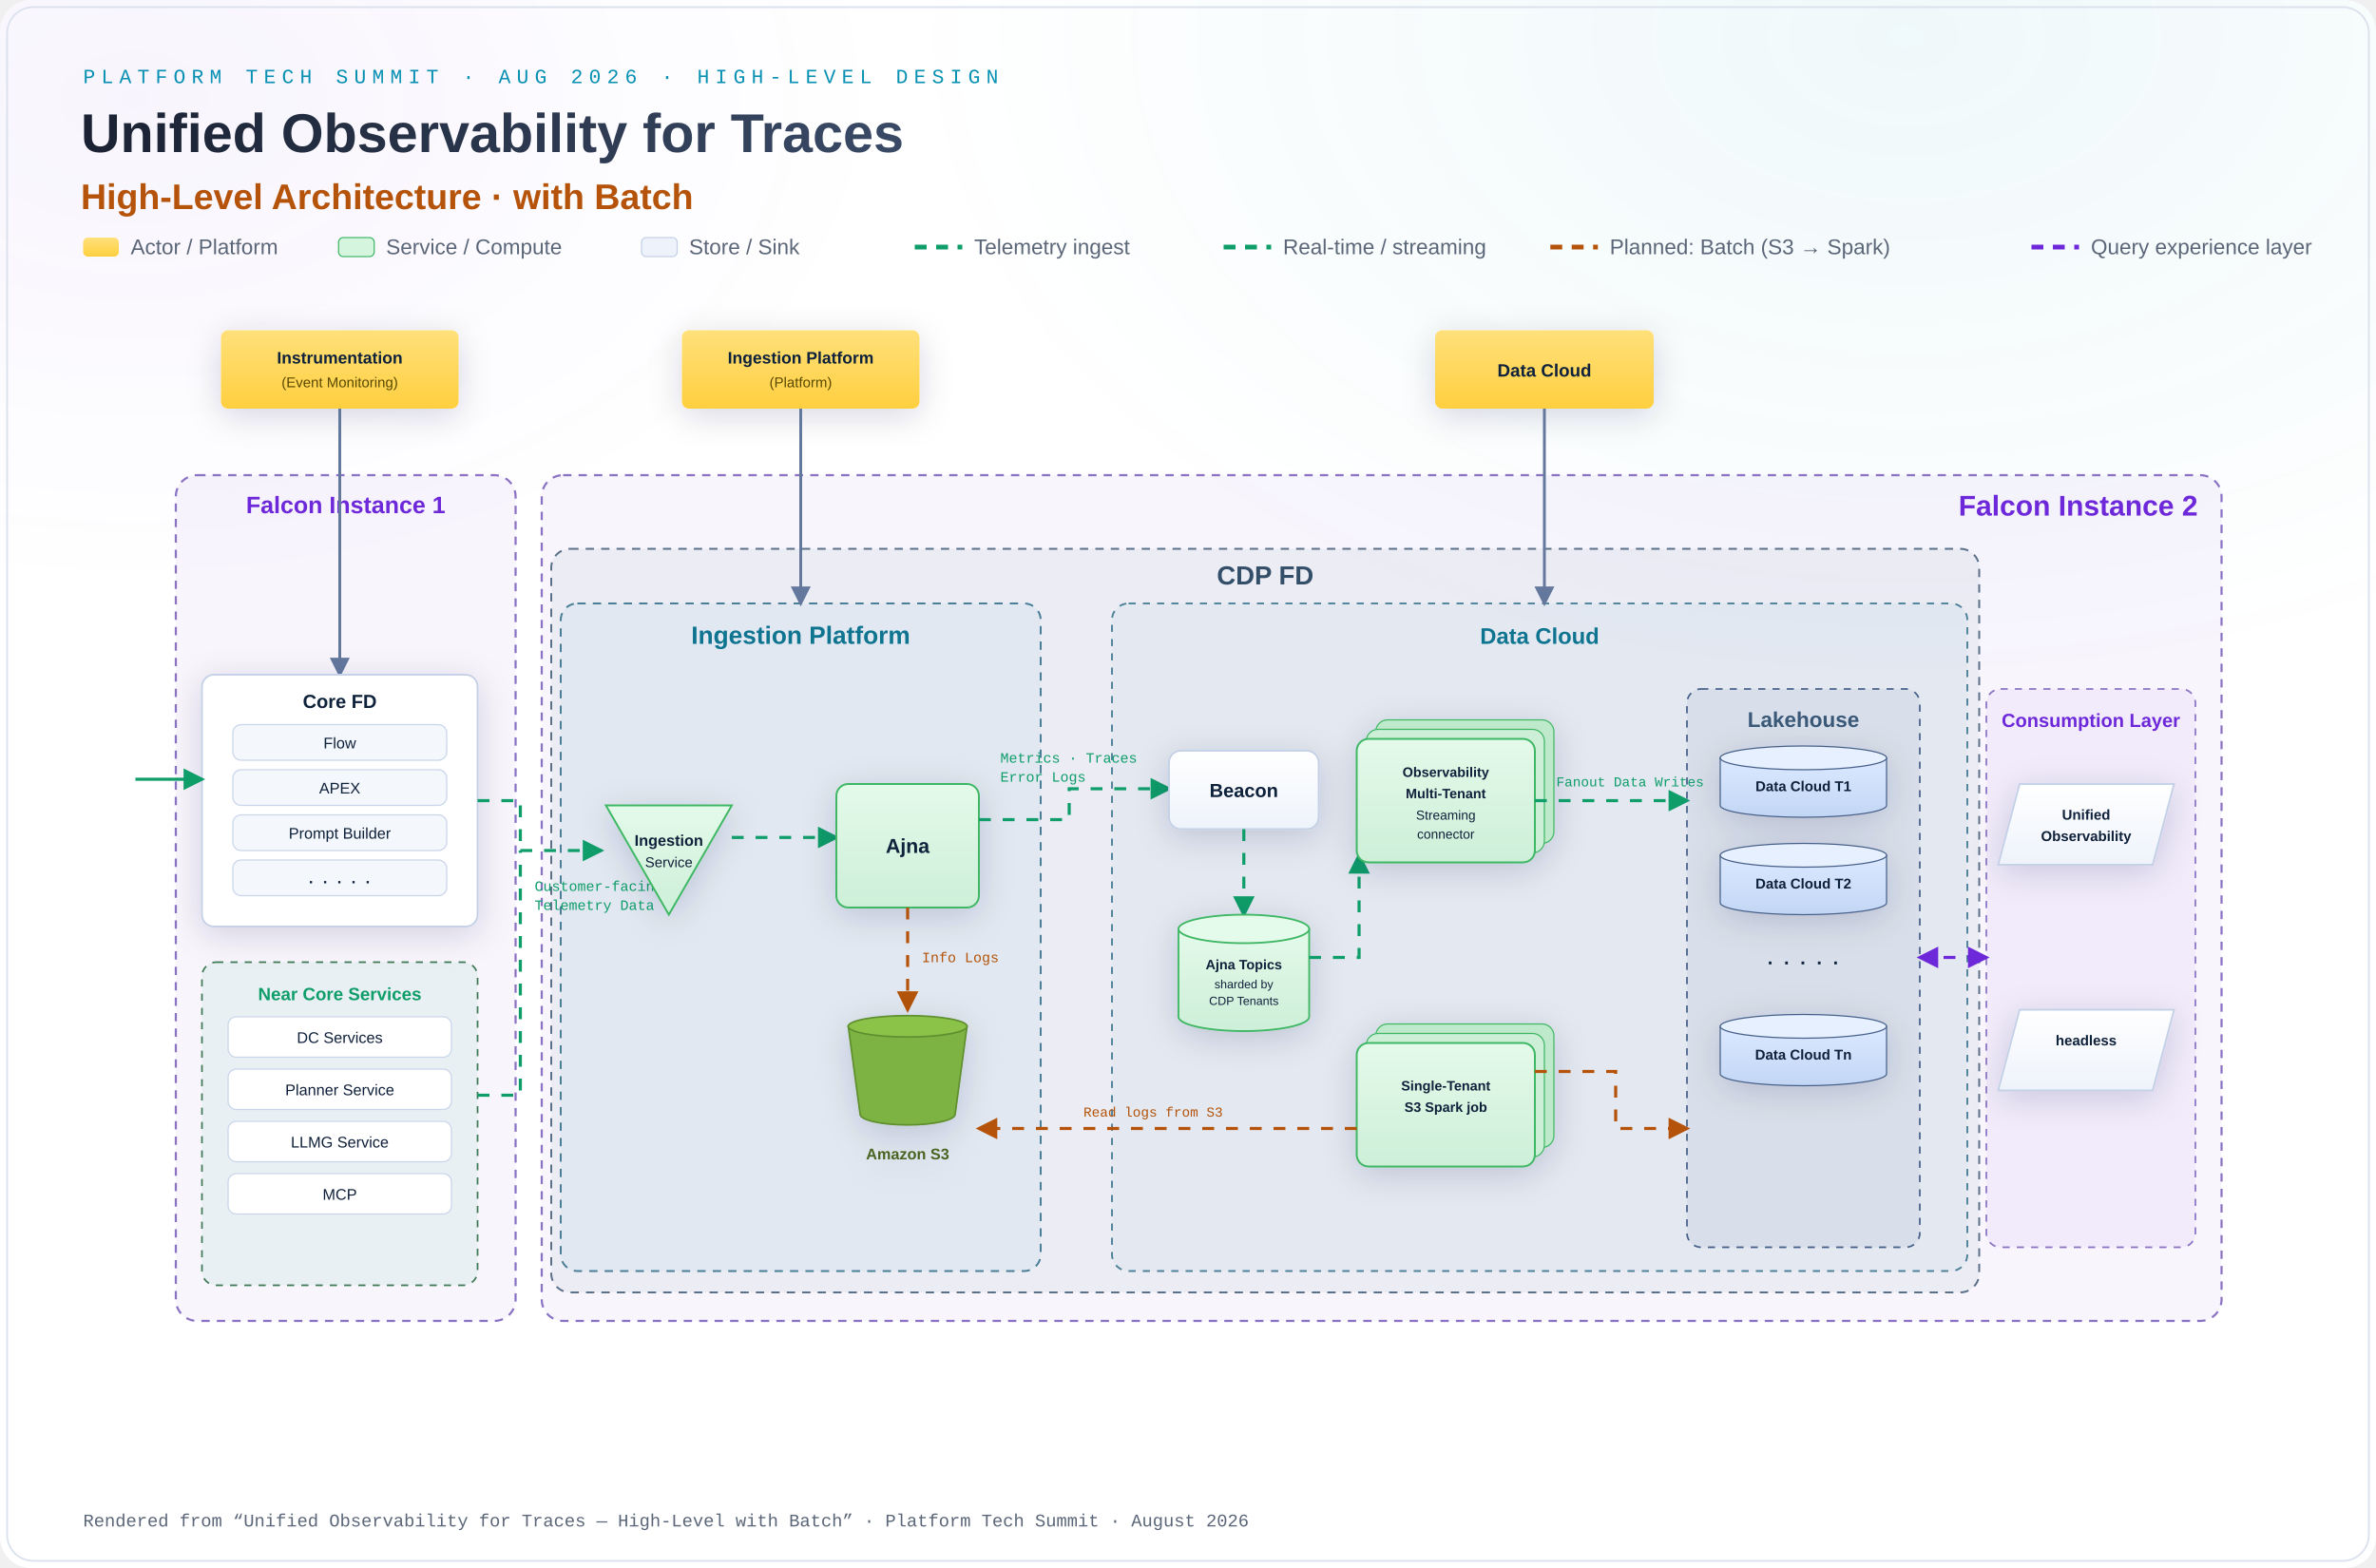
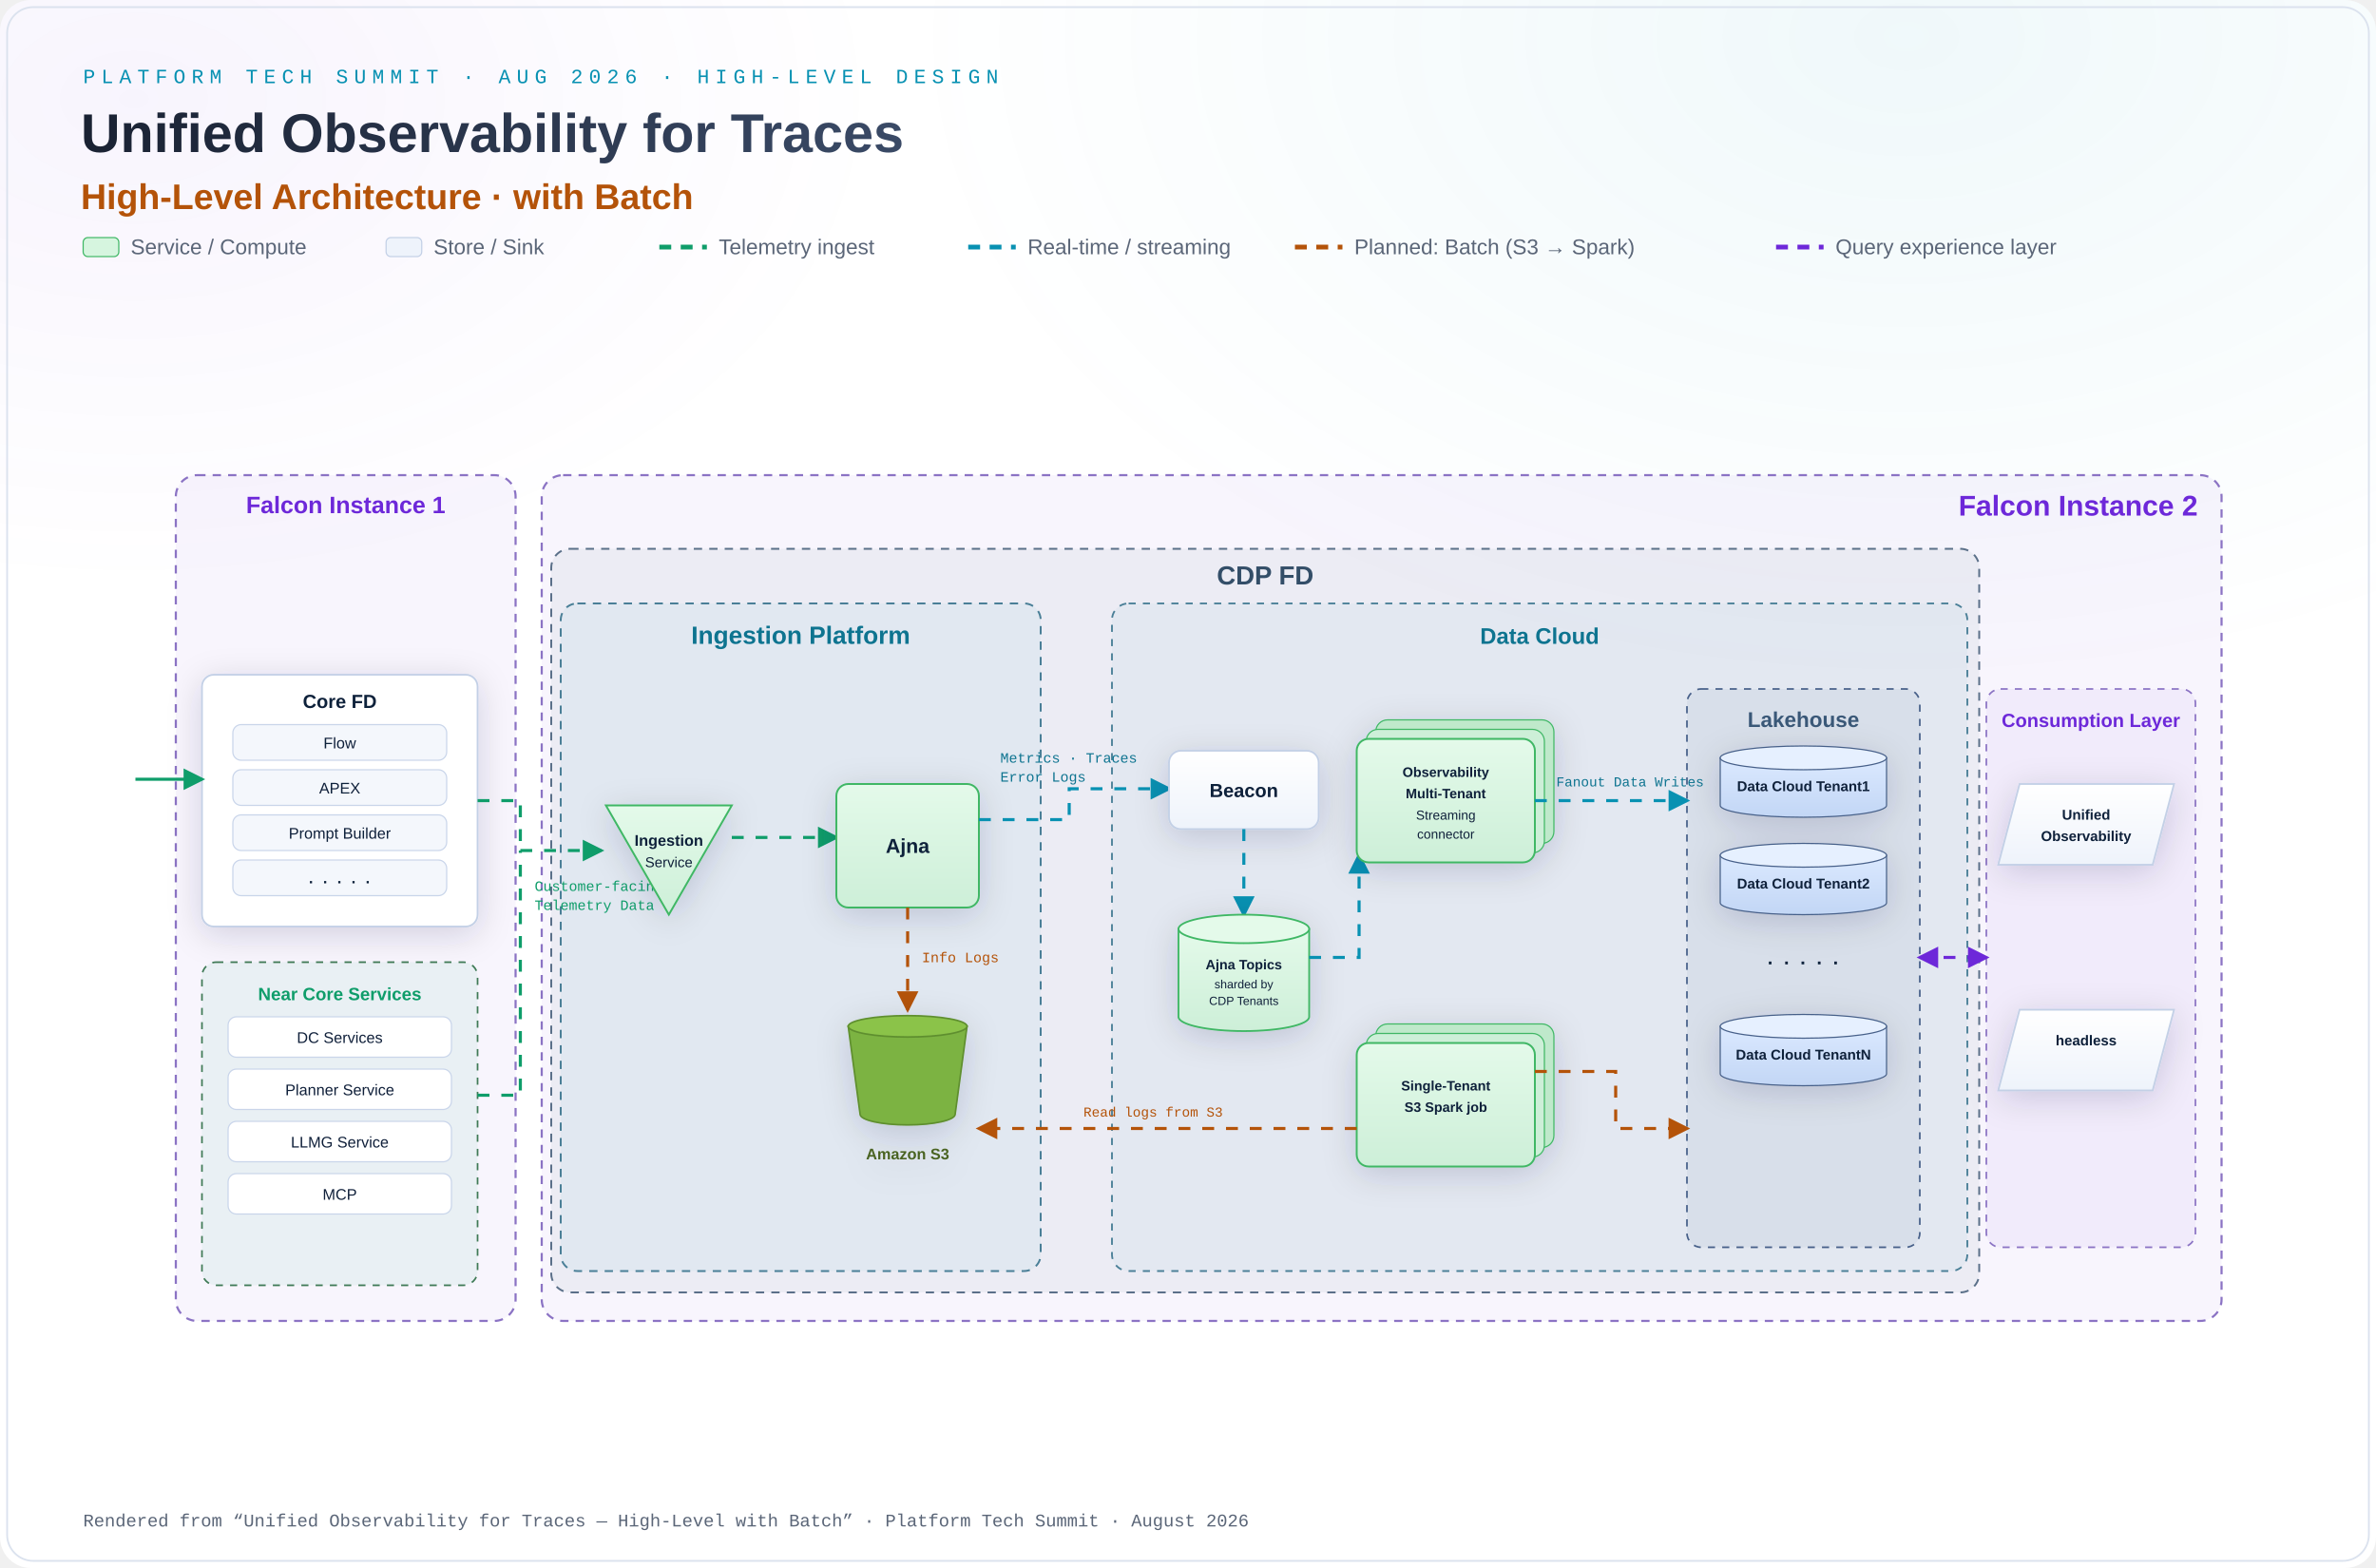
<svg xmlns="http://www.w3.org/2000/svg" width="2000" height="1320" viewBox="0 0 2000 1320" font-family="Arial, Helvetica, sans-serif" role="img" aria-label="Unified Observability for Traces — High-Level Architecture with Batch">
  <defs>
    <marker id="arrow" viewBox="0 0 10 10" refX="8.5" refY="5" markerWidth="7" markerHeight="7" orient="auto-start-reverse">
      <path d="M0,0 L10,5 L0,10 z" fill="#64789e" />
    </marker>
    <marker id="arrowGreen" viewBox="0 0 10 10" refX="8.5" refY="5" markerWidth="7" markerHeight="7" orient="auto-start-reverse">
      <path d="M0,0 L10,5 L0,10 z" fill="#0f9d6a" />
    </marker>
    <marker id="arrowCyan" viewBox="0 0 10 10" refX="8.5" refY="5" markerWidth="7" markerHeight="7" orient="auto-start-reverse">
-       <path d="M0,0 L10,5 L0,10 z" fill="#0f9d6a" />
+       <path d="M0,0 L10,5 L0,10 z" fill="#0891b2" />
    </marker>
    <marker id="arrowAmber" viewBox="0 0 10 10" refX="8.5" refY="5" markerWidth="7" markerHeight="7" orient="auto-start-reverse">
      <path d="M0,0 L10,5 L0,10 z" fill="#b45309" />
    </marker>
    <marker id="arrowViolet" viewBox="0 0 10 10" refX="8.5" refY="5" markerWidth="7" markerHeight="7" orient="auto-start-reverse">
      <path d="M0,0 L10,5 L0,10 z" fill="#6d28d9" />
    </marker>
    <marker id="arrowFeed" viewBox="0 0 10 10" refX="8.5" refY="5" markerWidth="7" markerHeight="7" orient="auto-start-reverse">
      <path d="M0,0 L10,5 L0,10 z" fill="#64789e" />
    </marker>
    <linearGradient id="gGreen" x1="0" y1="0" x2="0" y2="1">
      <stop offset="0" stop-color="#e4faea" />
      <stop offset="1" stop-color="#cdefd8" />
    </linearGradient>
    <linearGradient id="gSticky" x1="0" y1="0" x2="0" y2="1">
      <stop offset="0" stop-color="#ffe07a" />
      <stop offset="1" stop-color="#ffcf3f" />
    </linearGradient>
    <linearGradient id="gStore" x1="0" y1="0" x2="0" y2="1">
      <stop offset="0" stop-color="#ffffff" />
      <stop offset="1" stop-color="#eef3fb" />
    </linearGradient>
    <linearGradient id="gLake" x1="0" y1="0" x2="0" y2="1">
      <stop offset="0" stop-color="#dbe9ff" />
      <stop offset="1" stop-color="#c2d6f5" />
    </linearGradient>
    <linearGradient id="gHead" x1="0" y1="0" x2="1" y2="0">
      <stop offset="0" stop-color="#1a2233" />
      <stop offset="1" stop-color="#3a4a66" />
    </linearGradient>
    <radialGradient id="gGlowC" cx="80%" cy="2%" r="60%">
      <stop offset="0" stop-color="#0891b2" stop-opacity="0.06" />
      <stop offset="0.7" stop-color="#0891b2" stop-opacity="0" />
    </radialGradient>
    <radialGradient id="gGlowV" cx="6%" cy="6%" r="45%">
      <stop offset="0" stop-color="#6d28d9" stop-opacity="0.05" />
      <stop offset="0.7" stop-color="#6d28d9" stop-opacity="0" />
    </radialGradient>
    <style>
      .b-label { font-weight:700; }
      .flow-label { font-family:"Courier New", monospace; }
      .edge { fill:none; stroke-width:2.6; }
      .feed { stroke:#64789e; stroke-width:2.4; }
-       .tel { stroke:#0f9d6a; } .stream { stroke:#0f9d6a; } .batch { stroke:#b45309; } .bidi { stroke:#6d28d9; }
+       .tel { stroke:#0f9d6a; } .stream { stroke:#0891b2; } .batch { stroke:#b45309; } .bidi { stroke:#6d28d9; }
      .flow { stroke-dasharray:10 10; animation: dash 1s linear infinite; }
      @keyframes dash { to { stroke-dashoffset:-20; } }
      .shadow { filter: drop-shadow(0 6px 14px rgba(20,30,60,.16)); }
    </style>
  </defs>
  <rect x="0" y="0" width="2000" height="1320" rx="26" fill="#ffffff" />
  <rect x="0" y="0" width="2000" height="1320" rx="26" fill="url(#gGlowC)" />
  <rect x="0" y="0" width="2000" height="1320" rx="26" fill="url(#gGlowV)" />
  <rect x="6" y="6" width="1988" height="1308" rx="22" fill="none" stroke="#dbe2ee" stroke-width="1.5" />
  <text x="70" y="70" font-family="Courier New, monospace" font-size="17" letter-spacing="5" fill="#0891b2">PLATFORM TECH SUMMIT · AUG 2026 · HIGH-LEVEL DESIGN</text>
  <text x="68" y="128" font-size="46" font-weight="800" fill="url(#gHead)">Unified Observability for Traces</text>
  <text x="68" y="176" font-size="30" font-weight="800" fill="#b45309">High-Level Architecture · with Batch</text>
  <g font-size="18" transform="translate(70,214)">
-     <rect x="0" y="-14" width="30" height="16" rx="4" fill="url(#gSticky)" />
-     <text x="40" y="0" fill="#5b6678">Actor / Platform</text>
-     <rect x="215" y="-14" width="30" height="16" rx="4" fill="#d6f5df" stroke="#3fb765" />
-     <text x="255" y="0" fill="#5b6678">Service / Compute</text>
-     <rect x="470" y="-14" width="30" height="16" rx="4" fill="#eef3fb" stroke="#c3d0e6" />
-     <text x="510" y="0" fill="#5b6678">Store / Sink</text>
-     <line x1="700" y1="-6" x2="740" y2="-6" stroke="#0f9d6a" stroke-width="4" stroke-dasharray="10 8" />
-     <text x="750" y="0" fill="#5b6678">Telemetry ingest</text>
-     <line x1="960" y1="-6" x2="1000" y2="-6" stroke="#0f9d6a" stroke-width="4" stroke-dasharray="10 8" />
-     <text x="1010" y="0" fill="#5b6678">Real-time / streaming</text>
-     <line x1="1235" y1="-6" x2="1275" y2="-6" stroke="#b45309" stroke-width="4" stroke-dasharray="10 8" />
-     <text x="1285" y="0" fill="#5b6678">Planned: Batch (S3 → Spark)</text>
-     <line x1="1640" y1="-6" x2="1680" y2="-6" stroke="#6d28d9" stroke-width="4" stroke-dasharray="10 8" />
-     <text x="1690" y="0" fill="#5b6678">Query experience layer</text>
+     <rect x="0" y="-14" width="30" height="16" rx="4" fill="#d6f5df" stroke="#3fb765" />
+     <text x="40" y="0" fill="#5b6678">Service / Compute</text>
+     <rect x="255" y="-14" width="30" height="16" rx="4" fill="#eef3fb" stroke="#c3d0e6" />
+     <text x="295" y="0" fill="#5b6678">Store / Sink</text>
+     <line x1="485" y1="-6" x2="525" y2="-6" stroke="#0f9d6a" stroke-width="4" stroke-dasharray="10 8" />
+     <text x="535" y="0" fill="#5b6678">Telemetry ingest</text>
+     <line x1="745" y1="-6" x2="785" y2="-6" stroke="#0891b2" stroke-width="4" stroke-dasharray="10 8" />
+     <text x="795" y="0" fill="#5b6678">Real-time / streaming</text>
+     <line x1="1020" y1="-6" x2="1060" y2="-6" stroke="#b45309" stroke-width="4" stroke-dasharray="10 8" />
+     <text x="1070" y="0" fill="#5b6678">Planned: Batch (S3 → Spark)</text>
+     <line x1="1425" y1="-6" x2="1465" y2="-6" stroke="#6d28d9" stroke-width="4" stroke-dasharray="10 8" />
+     <text x="1475" y="0" fill="#5b6678">Query experience layer</text>
  </g>
  <g transform="translate(100,250)" fill="#10203a">
    <rect x="48" y="150" width="286" height="712" rx="18" fill="rgba(109,40,217,.045)" stroke="#8b73c4" stroke-width="1.8" stroke-dasharray="7 6" />
    <text class="b-label" x="191" y="182" text-anchor="middle" fill="#6d28d9" font-size="20" font-weight="800">Falcon Instance 1</text>
    <rect x="356" y="150" width="1414" height="712" rx="18" fill="rgba(109,40,217,.045)" stroke="#8b73c4" stroke-width="1.8" stroke-dasharray="7 6" />
    <text class="b-label" x="1750" y="184" text-anchor="end" fill="#6d28d9" font-size="24" font-weight="800">Falcon Instance 2</text>
    <rect x="364" y="212" width="1202" height="626" rx="16" fill="rgba(51,78,104,.055)" stroke="#5b7089" stroke-width="1.6" stroke-dasharray="7 6" />
    <text class="b-label" x="965" y="242" text-anchor="middle" fill="#334e68" font-size="22" font-weight="800">CDP FD</text>
    <rect x="372" y="258" width="404" height="562" rx="14" fill="rgba(8,145,178,.05)" stroke="#4a7f97" stroke-width="1.6" stroke-dasharray="7 6" />
    <text class="b-label" x="574" y="292" text-anchor="middle" fill="#0e7490" font-size="21">Ingestion Platform</text>
    <rect x="836" y="258" width="720" height="562" rx="14" fill="rgba(8,145,178,.04)" stroke="#4a7f97" stroke-width="1.5" stroke-dasharray="6 6" />
    <text class="b-label" x="1196" y="292" text-anchor="middle" fill="#0e7490" font-size="19">Data Cloud</text>
    <rect x="1320" y="330" width="196" height="470" rx="12" fill="rgba(71,96,137,.07)" stroke="#476089" stroke-width="1.4" stroke-dasharray="6 6" />
    <text class="b-label" x="1418" y="362" text-anchor="middle" fill="#3a5878" font-size="18">Lakehouse</text>
    <rect x="1572" y="330" width="176" height="470" rx="12" fill="rgba(109,40,217,.05)" stroke="#8b73c4" stroke-width="1.4" stroke-dasharray="6 6" />
    <text class="b-label" x="1660" y="362" text-anchor="middle" fill="#6d28d9" font-size="16">Consumption Layer</text>
    <rect x="70" y="560" width="232" height="272" rx="12" fill="rgba(15,157,106,.06)" stroke="#3f7a56" stroke-width="1.4" stroke-dasharray="6 6" />
    <text class="b-label" x="186" y="592" text-anchor="middle" fill="#0f9d6a" font-size="15">Near Core Services</text>
    <g class="shadow">
-       <rect x="86" y="28" width="200" height="66" rx="6" fill="url(#gSticky)" />
-       <text x="186" y="56" text-anchor="middle" class="b-label" font-size="14">Instrumentation</text>
-       <text x="186" y="76" text-anchor="middle" font-size="12" fill="#5a4800">(Event Monitoring)</text>
-     </g>
-     <g class="shadow">
-       <rect x="474" y="28" width="200" height="66" rx="6" fill="url(#gSticky)" />
-       <text x="574" y="56" text-anchor="middle" class="b-label" font-size="14">Ingestion Platform</text>
-       <text x="574" y="76" text-anchor="middle" font-size="12" fill="#5a4800">(Platform)</text>
-     </g>
-     <g class="shadow">
-       <rect x="1108" y="28" width="184" height="66" rx="6" fill="url(#gSticky)" />
-       <text x="1200" y="67" text-anchor="middle" class="b-label" font-size="15">Data Cloud</text>
-     </g>
-     <path class="edge feed" d="M186,94 L186,318" marker-end="url(#arrowFeed)" />
-     <path class="edge feed" d="M574,94 L574,258" marker-end="url(#arrowFeed)" />
-     <path class="edge feed" d="M1200,94 L1200,258" marker-end="url(#arrowFeed)" />
-     <g class="shadow">
      <rect x="70" y="318" width="232" height="212" rx="10" fill="#ffffff" stroke="#c3d0e6" stroke-width="1.5" />
      <text x="186" y="346" text-anchor="middle" class="b-label" font-size="16">Core FD</text>
      <g font-size="13" text-anchor="middle">
        <rect x="96" y="360" width="180" height="30" rx="7" fill="#f4f7fc" stroke="#c9d5ea" />
        <text x="186" y="380">Flow</text>
        <rect x="96" y="398" width="180" height="30" rx="7" fill="#f4f7fc" stroke="#c9d5ea" />
        <text x="186" y="418">APEX</text>
        <rect x="96" y="436" width="180" height="30" rx="7" fill="#f4f7fc" stroke="#c9d5ea" />
        <text x="186" y="456">Prompt Builder</text>
        <rect x="96" y="474" width="180" height="30" rx="7" fill="#f4f7fc" stroke="#c9d5ea" />
        <text x="186" y="497" font-weight="700" letter-spacing="2">· · · · ·</text>
      </g>
    </g>
    <path class="edge" style="stroke:#0f9d6a;stroke-width:2.6" d="M14,406 L70,406" marker-end="url(#arrowGreen)" />
    <g font-size="13" text-anchor="middle">
      <rect x="92" y="606" width="188" height="34" rx="7" fill="#ffffff" stroke="#c9d5ea" />
      <text x="186" y="628">DC Services</text>
      <rect x="92" y="650" width="188" height="34" rx="7" fill="#ffffff" stroke="#c9d5ea" />
      <text x="186" y="672">Planner Service</text>
      <rect x="92" y="694" width="188" height="34" rx="7" fill="#ffffff" stroke="#c9d5ea" />
      <text x="186" y="716">LLMG Service</text>
      <rect x="92" y="738" width="188" height="34" rx="7" fill="#ffffff" stroke="#c9d5ea" />
      <text x="186" y="760">MCP</text>
    </g>
    <path class="edge flow tel" d="M302,424 L338,424 L338,466" />
    <path class="edge flow tel" d="M302,672 L338,672 L338,466" />
    <path class="edge flow tel" d="M338,466 L406,466" marker-end="url(#arrowGreen)" />
    <text class="flow-label" x="350" y="500" fill="#0f9d6a" font-size="12">Customer-facing</text>
    <text class="flow-label" x="350" y="516" fill="#0f9d6a" font-size="12">Telemetry Data</text>
    <g class="shadow">
      <path d="M410,428 L516,428 L463,520 Z" fill="url(#gGreen)" stroke="#3fb765" stroke-width="1.6" />
      <text x="463" y="462" text-anchor="middle" class="b-label" font-size="13">Ingestion</text>
      <text x="463" y="480" text-anchor="middle" font-size="12">Service</text>
    </g>
    <path class="edge flow tel" d="M516,455 L604,455" marker-end="url(#arrowGreen)" />
    <g class="shadow">
      <rect x="604" y="410" width="120" height="104" rx="10" fill="url(#gGreen)" stroke="#3fb765" stroke-width="1.6" />
      <text x="664" y="468" text-anchor="middle" class="b-label" font-size="17">Ajna</text>
    </g>
    <path class="edge flow stream" d="M724,440 L800,440 L800,414 L884,414" marker-end="url(#arrowCyan)" />
-     <text class="flow-label" x="742" y="392" fill="#0f9d6a" font-size="12">Metrics · Traces</text>
-     <text class="flow-label" x="742" y="408" fill="#0f9d6a" font-size="12">Error Logs</text>
+     <text class="flow-label" x="742" y="392" fill="#0e7490" font-size="12">Metrics · Traces</text>
+     <text class="flow-label" x="742" y="408" fill="#0e7490" font-size="12">Error Logs</text>
    <path class="edge flow batch" d="M664,514 L664,600" marker-end="url(#arrowAmber)" />
    <text class="flow-label" x="676" y="560" fill="#b45309" font-size="12">Info Logs</text>
    <g class="shadow">
      <path d="M614,614 h100 l-10,74 a40,9 0 0 1 -80,0 Z" fill="#7cb342" stroke="#5f8f2f" stroke-width="1.4" />
      <ellipse cx="664" cy="614" rx="50" ry="9" fill="#8bc34a" stroke="#5f8f2f" stroke-width="1.4" />
      <text x="664" y="726" text-anchor="middle" class="b-label" font-size="13" fill="#4a6320">Amazon S3</text>
    </g>
    <g class="shadow">
      <rect x="884" y="382" width="126" height="66" rx="10" fill="url(#gStore)" stroke="#c3d0e6" stroke-width="1.5" />
      <text x="947" y="421" text-anchor="middle" class="b-label" font-size="16">Beacon</text>
    </g>
    <path class="edge flow stream" d="M947,448 L947,520" marker-end="url(#arrowCyan)" />
    <g class="shadow">
      <path d="M892,532 h110 v74 a55,12 0 0 1 -110,0 Z" fill="url(#gGreen)" stroke="#3fb765" stroke-width="1.5" />
      <ellipse cx="947" cy="532" rx="55" ry="12" fill="#e4faea" stroke="#3fb765" stroke-width="1.5" />
      <text x="947" y="566" text-anchor="middle" font-size="11.5" font-weight="700">Ajna Topics</text>
      <text x="947" y="582" text-anchor="middle" font-size="10">sharded by</text>
      <text x="947" y="596" text-anchor="middle" font-size="10">CDP Tenants</text>
    </g>
    <path class="edge flow stream" d="M1002,556 L1044,556 L1044,470" marker-end="url(#arrowCyan)" />
    <g class="shadow">
      <rect x="1058" y="356" width="150" height="104" rx="10" fill="#bfe9cb" stroke="#3fb765" />
      <rect x="1050" y="364" width="150" height="104" rx="10" fill="#cdefd8" stroke="#3fb765" />
      <rect x="1042" y="372" width="150" height="104" rx="10" fill="url(#gGreen)" stroke="#3fb765" stroke-width="1.6" />
      <text x="1117" y="404" text-anchor="middle" font-size="11.5" font-weight="700">Observability</text>
      <text x="1117" y="422" text-anchor="middle" font-size="11.5" font-weight="700">Multi-Tenant</text>
      <text x="1117" y="440" text-anchor="middle" font-size="11">Streaming</text>
      <text x="1117" y="456" text-anchor="middle" font-size="11">connector</text>
    </g>
    <path class="edge flow stream" d="M1192,424 L1320,424" marker-end="url(#arrowCyan)" />
-     <text class="flow-label" x="1210" y="412" fill="#0f9d6a" font-size="11.5">Fanout Data Writes</text>
+     <text class="flow-label" x="1210" y="412" fill="#0e7490" font-size="11.5">Fanout Data Writes</text>
    <g class="shadow">
      <rect x="1058" y="612" width="150" height="104" rx="10" fill="#bfe9cb" stroke="#3fb765" />
      <rect x="1050" y="620" width="150" height="104" rx="10" fill="#cdefd8" stroke="#3fb765" />
      <rect x="1042" y="628" width="150" height="104" rx="10" fill="url(#gGreen)" stroke="#3fb765" stroke-width="1.6" />
      <text x="1117" y="668" text-anchor="middle" font-size="11.5" font-weight="700">Single-Tenant</text>
      <text x="1117" y="686" text-anchor="middle" font-size="11.5" font-weight="700">S3 Spark job</text>
    </g>
    <path class="edge flow batch" d="M1042,700 L724,700" marker-end="url(#arrowAmber)" />
    <text class="flow-label" x="812" y="690" fill="#b45309" font-size="11.5">Read logs from S3</text>
    <path class="edge flow batch" d="M1192,652 L1260,652 L1260,700 L1320,700" marker-end="url(#arrowAmber)" />
    <g class="shadow">
      <path d="M1348,388 h140 v40 a70,10 0 0 1 -140,0 Z" fill="url(#gLake)" stroke="#476089" />
      <ellipse cx="1418" cy="388" rx="70" ry="10" fill="#e6f0ff" stroke="#476089" />
-       <text x="1418" y="416" text-anchor="middle" font-size="12" font-weight="700">Data Cloud T1</text>
+       <text x="1418" y="416" text-anchor="middle" font-size="12" font-weight="700">Data Cloud Tenant1</text>
      <path d="M1348,470 h140 v40 a70,10 0 0 1 -140,0 Z" fill="url(#gLake)" stroke="#476089" />
      <ellipse cx="1418" cy="470" rx="70" ry="10" fill="#e6f0ff" stroke="#476089" />
-       <text x="1418" y="498" text-anchor="middle" font-size="12" font-weight="700">Data Cloud T2</text>
+       <text x="1418" y="498" text-anchor="middle" font-size="12" font-weight="700">Data Cloud Tenant2</text>
      <text x="1418" y="566" text-anchor="middle" font-size="16" font-weight="700" letter-spacing="2">· · · · ·</text>
      <path d="M1348,614 h140 v40 a70,10 0 0 1 -140,0 Z" fill="url(#gLake)" stroke="#476089" />
      <ellipse cx="1418" cy="614" rx="70" ry="10" fill="#e6f0ff" stroke="#476089" />
-       <text x="1418" y="642" text-anchor="middle" font-size="12" font-weight="700">Data Cloud Tn</text>
+       <text x="1418" y="642" text-anchor="middle" font-size="12" font-weight="700">Data Cloud TenantN</text>
    </g>
    <path class="edge flow bidi" d="M1516,556 L1572,556" marker-start="url(#arrowViolet)" marker-end="url(#arrowViolet)" />
    <g class="shadow">
      <polygon points="1600,410 1730,410 1712,478 1582,478" fill="url(#gStore)" stroke="#c3d0e6" stroke-width="1.5" />
      <text x="1656" y="440" text-anchor="middle" font-size="12" font-weight="700">Unified</text>
      <text x="1656" y="458" text-anchor="middle" font-size="12" font-weight="700">Observability</text>
      <polygon points="1600,600 1730,600 1712,668 1582,668" fill="url(#gStore)" stroke="#c3d0e6" stroke-width="1.5" />
      <text x="1656" y="630" text-anchor="middle" font-size="12" font-weight="700">headless</text>
    </g>
  </g>
  <text x="70" y="1285" font-family="Courier New, monospace" font-size="15" fill="#5b6678">Rendered from “Unified Observability for Traces — High-Level with Batch”  ·  Platform Tech Summit · August 2026</text>
</svg>
